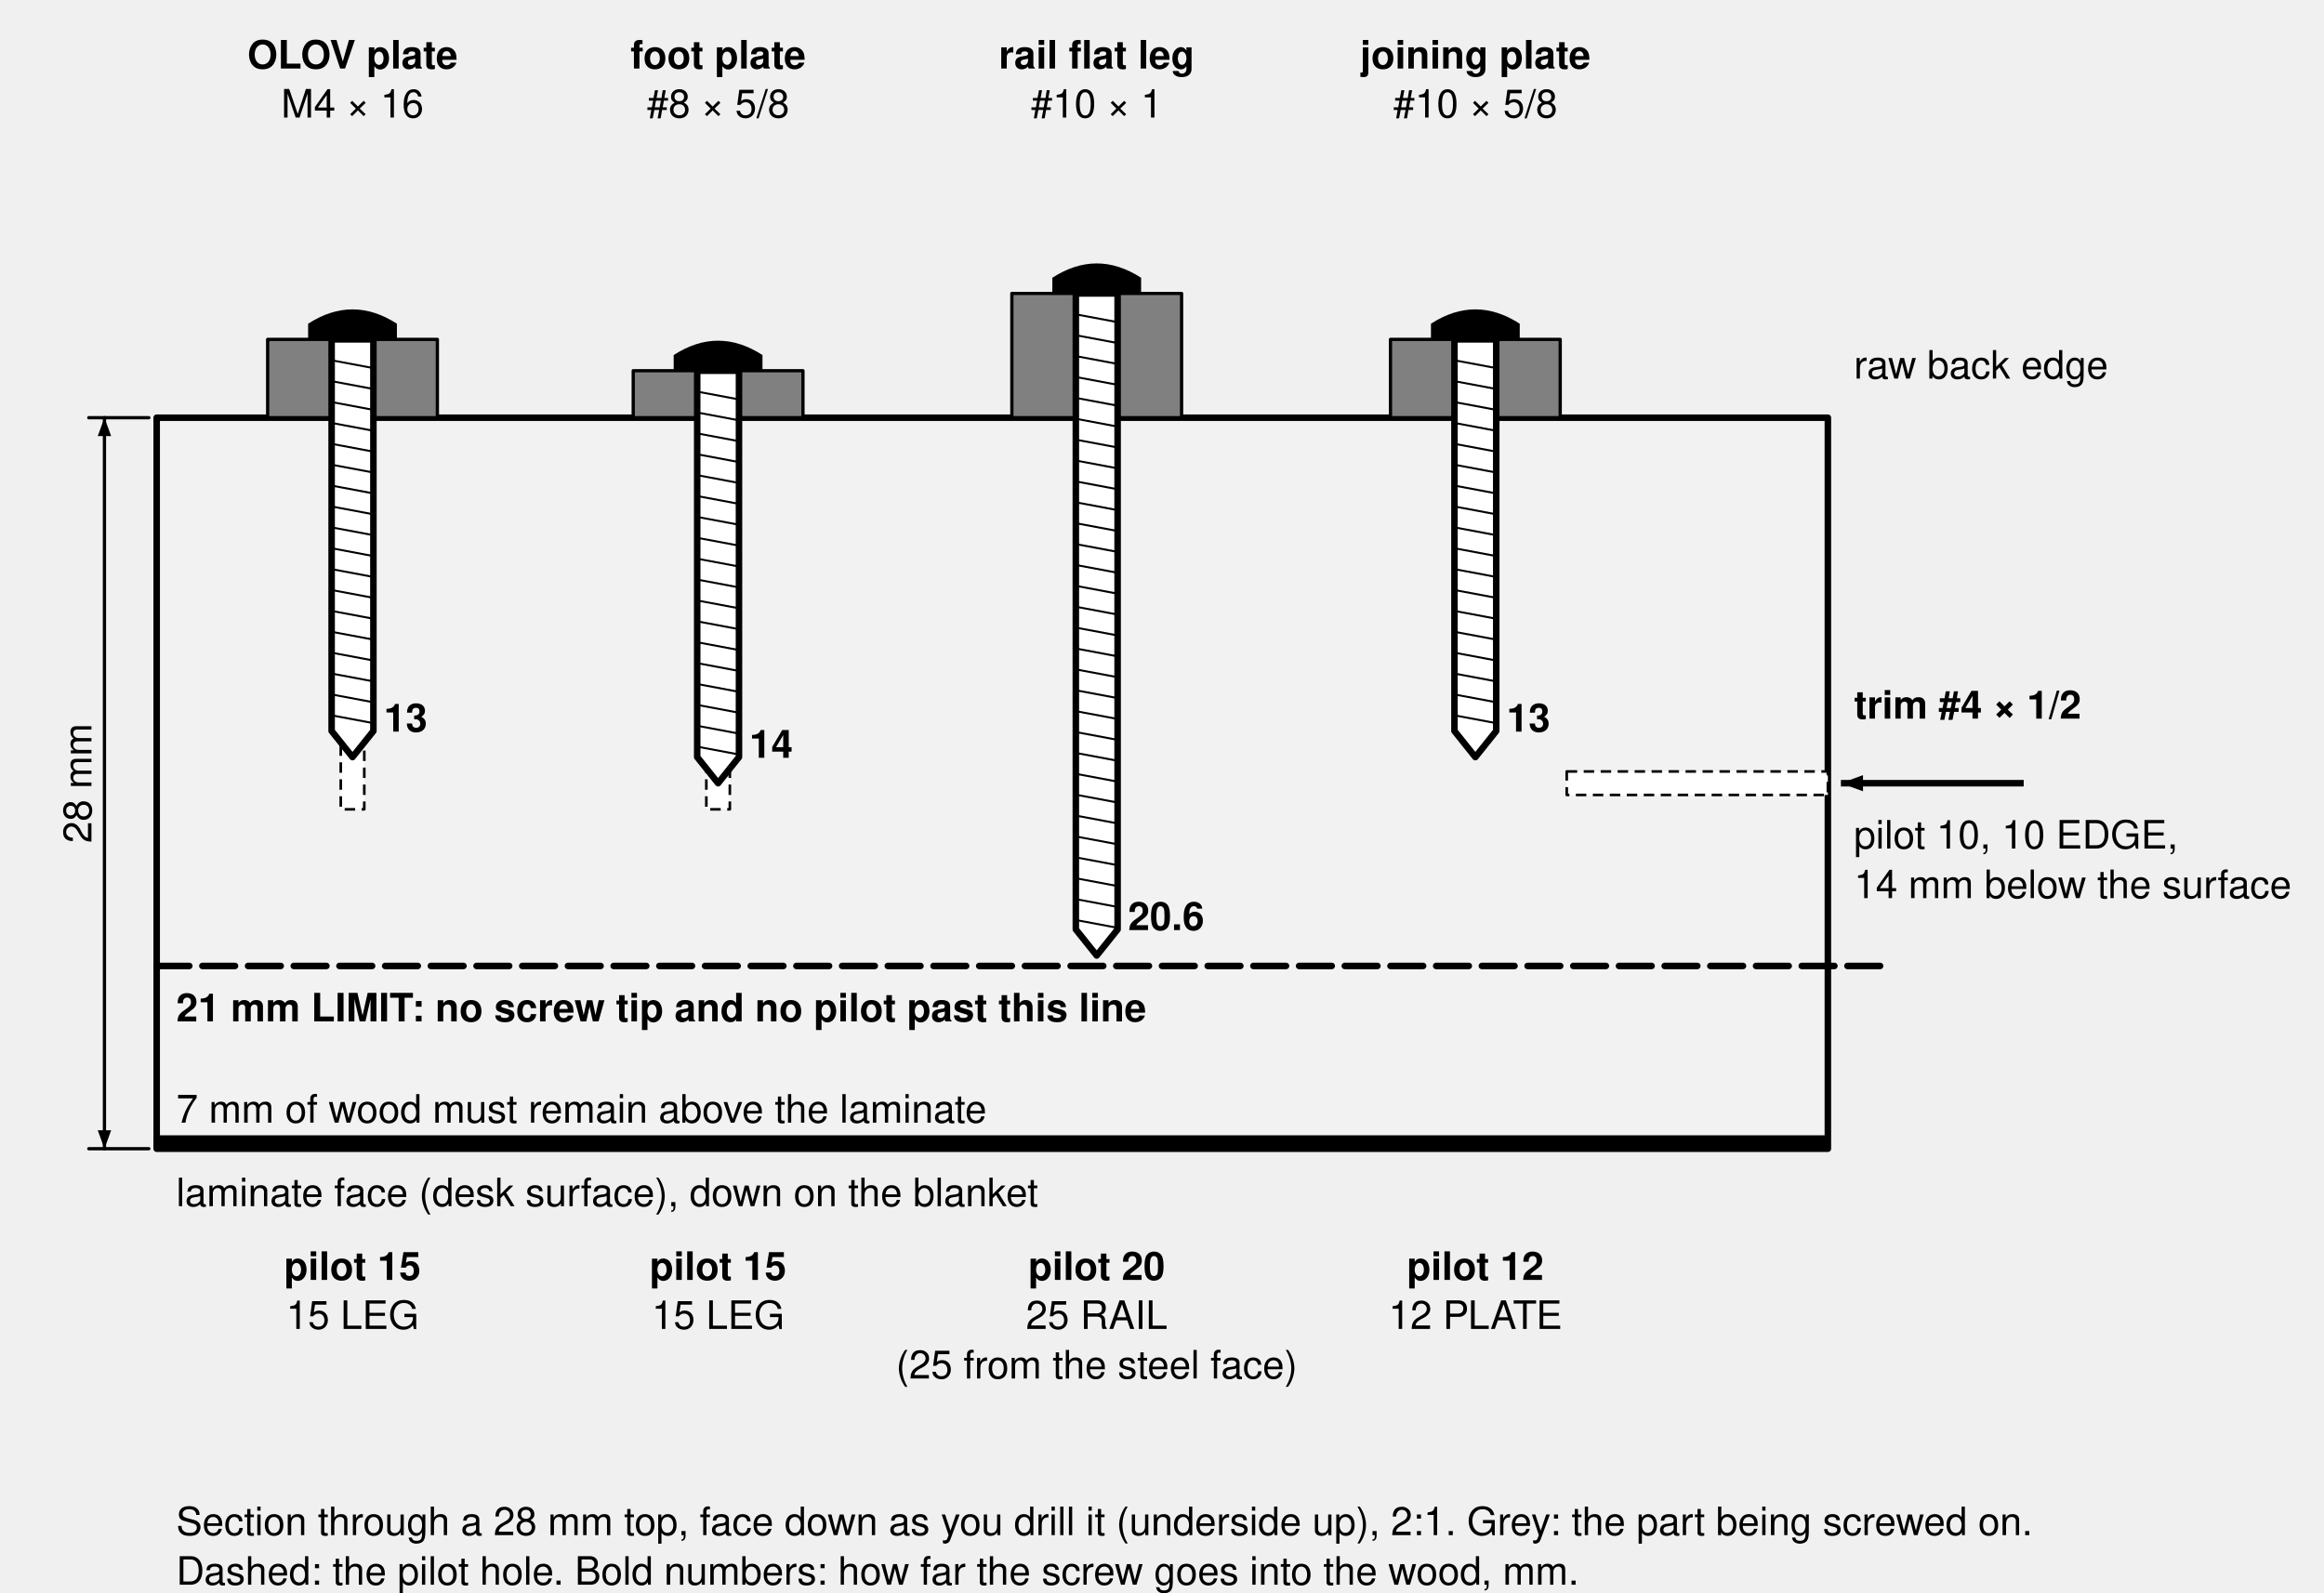
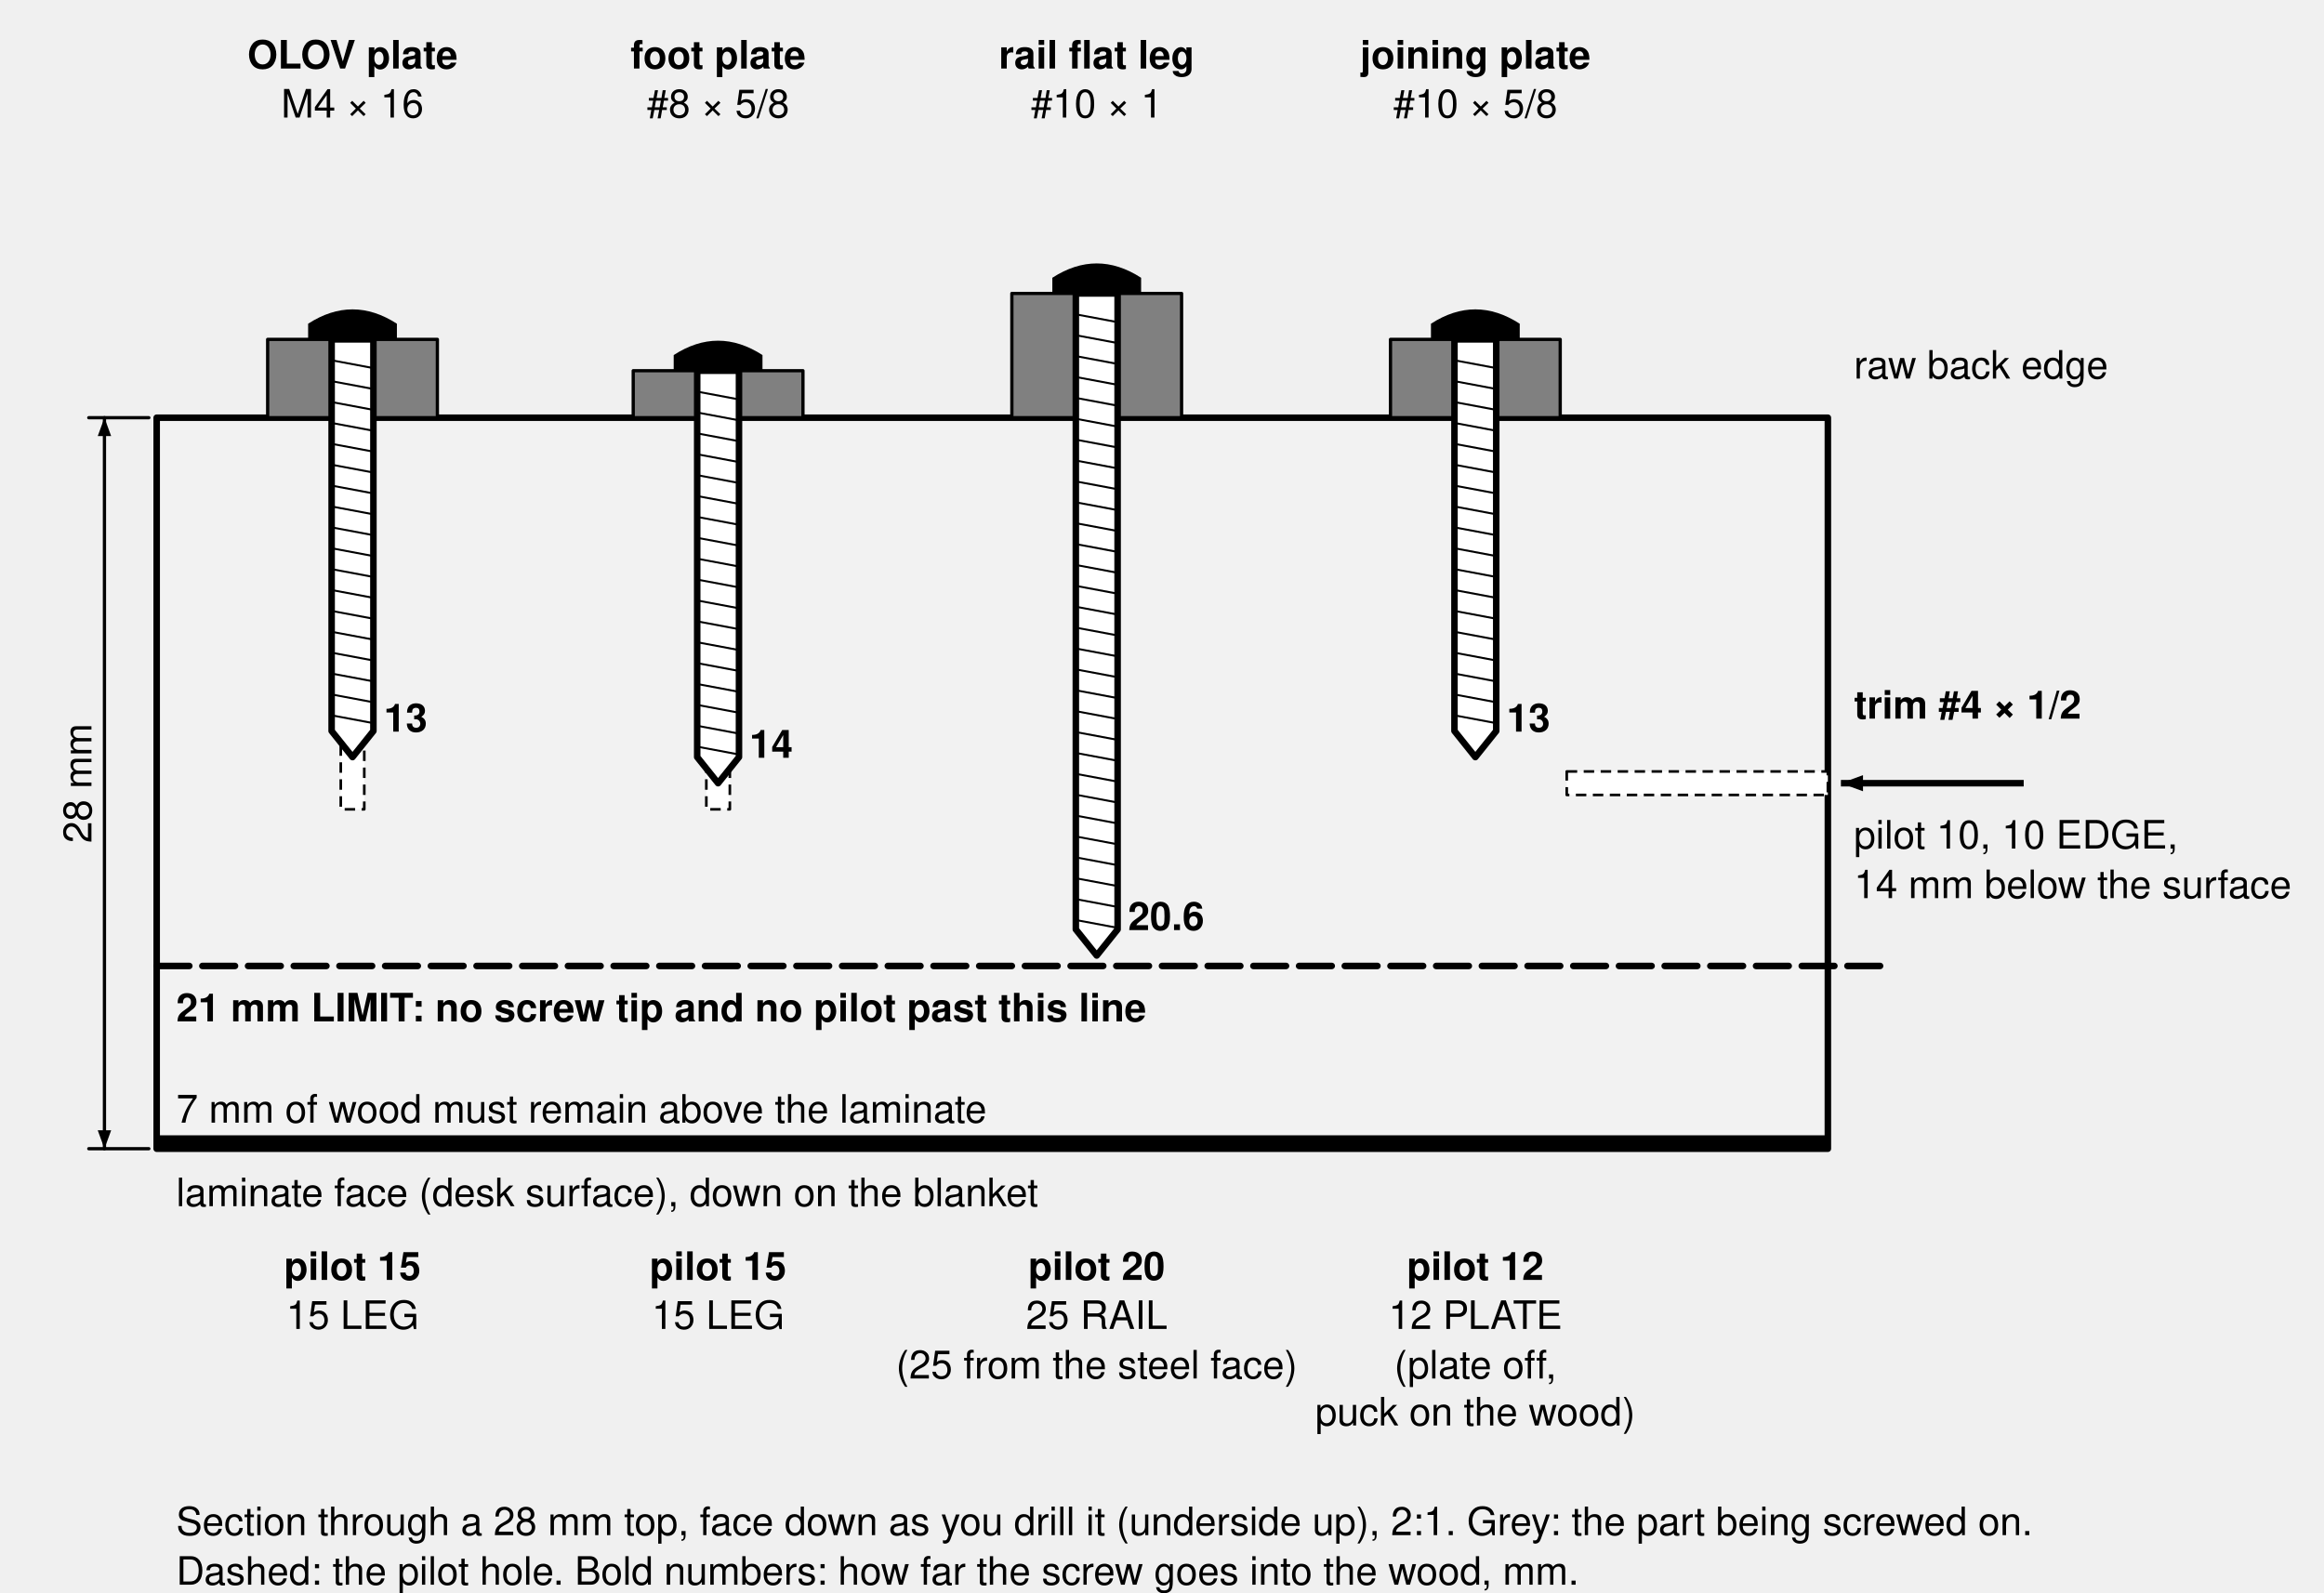
<svg xmlns="http://www.w3.org/2000/svg" viewBox="0 0 178 122" width="178mm" height="122mm" class="fig">
  <polygon points="12,32 140,32 140,88 12,88" fill="#f2f2f2" stroke="#000" stroke-width="0.5" stroke-linejoin="round" />
  <polygon points="12,87.1 140,87.1 140,88 12,88" fill="#000" stroke="#000" stroke-width="0.25" stroke-linejoin="round" />
  <line x1="12" y1="74" x2="144" y2="74" stroke="#000" stroke-width="0.5" stroke-dasharray="2.5 1" stroke-linecap="round" />
  <text x="13.5" y="77.2" font-family="Helvetica, Arial, sans-serif" font-size="3.0" text-anchor="start" dominant-baseline="middle" font-weight="bold" fill="#000">21 mm LIMIT: no screw tip and no pilot past this line</text>
  <text x="13.5" y="85" font-family="Helvetica, Arial, sans-serif" font-size="3.0" text-anchor="start" dominant-baseline="middle" font-weight="normal" fill="#000">7 mm of wood must remain above the laminate</text>
  <text x="13.5" y="91.4" font-family="Helvetica, Arial, sans-serif" font-size="3.0" text-anchor="start" dominant-baseline="middle" font-weight="normal" fill="#000">laminate face (desk surface), down on the blanket</text>
  <line x1="11.4" y1="88" x2="6.8" y2="88" stroke="#000" stroke-width="0.25" stroke-linecap="round" />
  <line x1="11.4" y1="32" x2="6.8" y2="32" stroke="#000" stroke-width="0.25" stroke-linecap="round" />
  <line x1="8" y1="88" x2="8" y2="32" stroke="#000" stroke-width="0.25" stroke-linecap="round" />
  <polygon points="8,88 7.486,86.591 8.514,86.591" fill="#000" />
  <polygon points="8,32 8.514,33.409 7.486,33.409" fill="#000" />
  <text x="6" y="60" font-family="Helvetica, Arial, sans-serif" font-size="3.0" text-anchor="middle" dominant-baseline="middle" font-weight="normal" fill="#000" transform="rotate(-90.0 6 60)">28 mm</text>
  <polygon points="20.5,26 33.5,26 33.5,32 20.5,32" fill="#808080" stroke="#000" stroke-width="0.25" stroke-linejoin="round" />
  <polygon points="26.1,32 27.9,32 27.9,62 26.1,62" fill="#fff" stroke="#000" stroke-width="0.2" stroke-dasharray="0.8 0.5" stroke-linejoin="round" />
  <polygon points="25.4,26 28.6,26 28.6,56 27,58 25.4,56" fill="#fff" stroke="#000" stroke-width="0.5" stroke-linejoin="round" />
  <line x1="25.4" y1="27.6" x2="28.6" y2="28.2" stroke="#000" stroke-width="0.15" stroke-linecap="round" />
  <line x1="25.4" y1="29.2" x2="28.6" y2="29.8" stroke="#000" stroke-width="0.15" stroke-linecap="round" />
  <line x1="25.4" y1="30.8" x2="28.6" y2="31.4" stroke="#000" stroke-width="0.15" stroke-linecap="round" />
  <line x1="25.4" y1="32.4" x2="28.6" y2="33" stroke="#000" stroke-width="0.15" stroke-linecap="round" />
  <line x1="25.4" y1="34" x2="28.6" y2="34.6" stroke="#000" stroke-width="0.15" stroke-linecap="round" />
  <line x1="25.4" y1="35.6" x2="28.6" y2="36.2" stroke="#000" stroke-width="0.15" stroke-linecap="round" />
  <line x1="25.4" y1="37.2" x2="28.6" y2="37.8" stroke="#000" stroke-width="0.15" stroke-linecap="round" />
  <line x1="25.4" y1="38.8" x2="28.6" y2="39.4" stroke="#000" stroke-width="0.15" stroke-linecap="round" />
  <line x1="25.4" y1="40.4" x2="28.6" y2="41" stroke="#000" stroke-width="0.15" stroke-linecap="round" />
  <line x1="25.4" y1="42" x2="28.6" y2="42.6" stroke="#000" stroke-width="0.15" stroke-linecap="round" />
  <line x1="25.4" y1="43.6" x2="28.6" y2="44.2" stroke="#000" stroke-width="0.15" stroke-linecap="round" />
  <line x1="25.4" y1="45.2" x2="28.6" y2="45.8" stroke="#000" stroke-width="0.15" stroke-linecap="round" />
  <line x1="25.4" y1="46.8" x2="28.6" y2="47.4" stroke="#000" stroke-width="0.15" stroke-linecap="round" />
  <line x1="25.4" y1="48.4" x2="28.6" y2="49" stroke="#000" stroke-width="0.15" stroke-linecap="round" />
  <line x1="25.4" y1="50" x2="28.6" y2="50.6" stroke="#000" stroke-width="0.15" stroke-linecap="round" />
  <line x1="25.4" y1="51.6" x2="28.6" y2="52.2" stroke="#000" stroke-width="0.15" stroke-linecap="round" />
  <line x1="25.4" y1="53.2" x2="28.6" y2="53.8" stroke="#000" stroke-width="0.15" stroke-linecap="round" />
  <line x1="25.4" y1="54.8" x2="28.6" y2="55.4" stroke="#000" stroke-width="0.15" stroke-linecap="round" />
  <path d="M 23.6 26 v -1.2 q 3.4 -2.2 6.8 0 v 1.2 z" fill="#000" />
  <text x="27" y="4.2" font-family="Helvetica, Arial, sans-serif" font-size="3.0" text-anchor="middle" dominant-baseline="middle" font-weight="bold" fill="#000">OLOV plate</text>
  <text x="27" y="8" font-family="Helvetica, Arial, sans-serif" font-size="3.0" text-anchor="middle" dominant-baseline="middle" font-weight="normal" fill="#000">M4 × 16</text>
  <text x="29.4" y="55" font-family="Helvetica, Arial, sans-serif" font-size="3.0" text-anchor="start" dominant-baseline="middle" font-weight="bold" fill="#000">13</text>
  <text x="27" y="97" font-family="Helvetica, Arial, sans-serif" font-size="3.0" text-anchor="middle" dominant-baseline="middle" font-weight="bold" fill="#000">pilot 15</text>
  <text x="27" y="100.8" font-family="Helvetica, Arial, sans-serif" font-size="3.0" text-anchor="middle" dominant-baseline="middle" font-weight="normal" fill="#000">15 LEG</text>
  <polygon points="48.5,28.4 61.5,28.4 61.5,32 48.5,32" fill="#808080" stroke="#000" stroke-width="0.25" stroke-linejoin="round" />
  <polygon points="54.1,32 55.9,32 55.9,62 54.1,62" fill="#fff" stroke="#000" stroke-width="0.2" stroke-dasharray="0.8 0.5" stroke-linejoin="round" />
  <polygon points="53.4,28.4 56.6,28.4 56.6,58 55,60 53.4,58" fill="#fff" stroke="#000" stroke-width="0.5" stroke-linejoin="round" />
  <line x1="53.4" y1="30" x2="56.6" y2="30.6" stroke="#000" stroke-width="0.15" stroke-linecap="round" />
  <line x1="53.4" y1="31.6" x2="56.6" y2="32.2" stroke="#000" stroke-width="0.15" stroke-linecap="round" />
  <line x1="53.4" y1="33.2" x2="56.6" y2="33.8" stroke="#000" stroke-width="0.15" stroke-linecap="round" />
  <line x1="53.4" y1="34.8" x2="56.6" y2="35.4" stroke="#000" stroke-width="0.15" stroke-linecap="round" />
  <line x1="53.4" y1="36.4" x2="56.6" y2="37" stroke="#000" stroke-width="0.15" stroke-linecap="round" />
  <line x1="53.4" y1="38" x2="56.6" y2="38.6" stroke="#000" stroke-width="0.15" stroke-linecap="round" />
  <line x1="53.4" y1="39.6" x2="56.6" y2="40.2" stroke="#000" stroke-width="0.15" stroke-linecap="round" />
  <line x1="53.4" y1="41.2" x2="56.6" y2="41.8" stroke="#000" stroke-width="0.15" stroke-linecap="round" />
  <line x1="53.4" y1="42.8" x2="56.6" y2="43.4" stroke="#000" stroke-width="0.15" stroke-linecap="round" />
  <line x1="53.4" y1="44.4" x2="56.6" y2="45" stroke="#000" stroke-width="0.15" stroke-linecap="round" />
  <line x1="53.4" y1="46" x2="56.6" y2="46.6" stroke="#000" stroke-width="0.15" stroke-linecap="round" />
  <line x1="53.4" y1="47.6" x2="56.6" y2="48.2" stroke="#000" stroke-width="0.15" stroke-linecap="round" />
  <line x1="53.4" y1="49.2" x2="56.6" y2="49.8" stroke="#000" stroke-width="0.15" stroke-linecap="round" />
  <line x1="53.4" y1="50.8" x2="56.6" y2="51.4" stroke="#000" stroke-width="0.15" stroke-linecap="round" />
  <line x1="53.4" y1="52.4" x2="56.6" y2="53" stroke="#000" stroke-width="0.15" stroke-linecap="round" />
  <line x1="53.4" y1="54" x2="56.6" y2="54.6" stroke="#000" stroke-width="0.15" stroke-linecap="round" />
  <line x1="53.4" y1="55.6" x2="56.6" y2="56.2" stroke="#000" stroke-width="0.15" stroke-linecap="round" />
  <line x1="53.4" y1="57.2" x2="56.6" y2="57.8" stroke="#000" stroke-width="0.15" stroke-linecap="round" />
  <path d="M 51.6 28.4 v -1.2 q 3.4 -2.2 6.8 0 v 1.2 z" fill="#000" />
  <text x="55" y="4.2" font-family="Helvetica, Arial, sans-serif" font-size="3.0" text-anchor="middle" dominant-baseline="middle" font-weight="bold" fill="#000">foot plate</text>
  <text x="55" y="8" font-family="Helvetica, Arial, sans-serif" font-size="3.0" text-anchor="middle" dominant-baseline="middle" font-weight="normal" fill="#000">#8 × 5/8</text>
  <text x="57.4" y="57" font-family="Helvetica, Arial, sans-serif" font-size="3.0" text-anchor="start" dominant-baseline="middle" font-weight="bold" fill="#000">14</text>
  <text x="55" y="97" font-family="Helvetica, Arial, sans-serif" font-size="3.0" text-anchor="middle" dominant-baseline="middle" font-weight="bold" fill="#000">pilot 15</text>
  <text x="55" y="100.8" font-family="Helvetica, Arial, sans-serif" font-size="3.0" text-anchor="middle" dominant-baseline="middle" font-weight="normal" fill="#000">15 LEG</text>
  <polygon points="77.5,22.48 90.5,22.48 90.5,32 77.5,32" fill="#808080" stroke="#000" stroke-width="0.25" stroke-linejoin="round" />
  <polygon points="83.1,32 84.9,32 84.9,72 83.1,72" fill="#fff" stroke="#000" stroke-width="0.2" stroke-dasharray="0.8 0.5" stroke-linejoin="round" />
  <polygon points="82.4,22.48 85.6,22.48 85.6,71.2 84,73.2 82.4,71.2" fill="#fff" stroke="#000" stroke-width="0.5" stroke-linejoin="round" />
  <line x1="82.4" y1="24.08" x2="85.6" y2="24.68" stroke="#000" stroke-width="0.15" stroke-linecap="round" />
  <line x1="82.4" y1="25.68" x2="85.6" y2="26.28" stroke="#000" stroke-width="0.15" stroke-linecap="round" />
  <line x1="82.4" y1="27.28" x2="85.6" y2="27.88" stroke="#000" stroke-width="0.15" stroke-linecap="round" />
  <line x1="82.4" y1="28.88" x2="85.6" y2="29.48" stroke="#000" stroke-width="0.15" stroke-linecap="round" />
  <line x1="82.4" y1="30.48" x2="85.6" y2="31.08" stroke="#000" stroke-width="0.15" stroke-linecap="round" />
  <line x1="82.4" y1="32.08" x2="85.6" y2="32.68" stroke="#000" stroke-width="0.15" stroke-linecap="round" />
  <line x1="82.4" y1="33.68" x2="85.6" y2="34.28" stroke="#000" stroke-width="0.15" stroke-linecap="round" />
  <line x1="82.4" y1="35.28" x2="85.6" y2="35.88" stroke="#000" stroke-width="0.15" stroke-linecap="round" />
  <line x1="82.4" y1="36.88" x2="85.6" y2="37.48" stroke="#000" stroke-width="0.15" stroke-linecap="round" />
  <line x1="82.4" y1="38.48" x2="85.6" y2="39.08" stroke="#000" stroke-width="0.15" stroke-linecap="round" />
  <line x1="82.4" y1="40.08" x2="85.6" y2="40.68" stroke="#000" stroke-width="0.15" stroke-linecap="round" />
  <line x1="82.4" y1="41.68" x2="85.6" y2="42.28" stroke="#000" stroke-width="0.15" stroke-linecap="round" />
  <line x1="82.4" y1="43.28" x2="85.6" y2="43.88" stroke="#000" stroke-width="0.15" stroke-linecap="round" />
  <line x1="82.4" y1="44.88" x2="85.6" y2="45.48" stroke="#000" stroke-width="0.15" stroke-linecap="round" />
  <line x1="82.4" y1="46.48" x2="85.6" y2="47.08" stroke="#000" stroke-width="0.15" stroke-linecap="round" />
  <line x1="82.4" y1="48.08" x2="85.6" y2="48.68" stroke="#000" stroke-width="0.15" stroke-linecap="round" />
  <line x1="82.4" y1="49.68" x2="85.6" y2="50.28" stroke="#000" stroke-width="0.15" stroke-linecap="round" />
  <line x1="82.4" y1="51.28" x2="85.6" y2="51.88" stroke="#000" stroke-width="0.15" stroke-linecap="round" />
  <line x1="82.4" y1="52.88" x2="85.6" y2="53.48" stroke="#000" stroke-width="0.15" stroke-linecap="round" />
  <line x1="82.4" y1="54.48" x2="85.6" y2="55.08" stroke="#000" stroke-width="0.15" stroke-linecap="round" />
  <line x1="82.4" y1="56.08" x2="85.6" y2="56.68" stroke="#000" stroke-width="0.15" stroke-linecap="round" />
  <line x1="82.4" y1="57.68" x2="85.6" y2="58.28" stroke="#000" stroke-width="0.15" stroke-linecap="round" />
  <line x1="82.4" y1="59.28" x2="85.6" y2="59.88" stroke="#000" stroke-width="0.15" stroke-linecap="round" />
  <line x1="82.4" y1="60.88" x2="85.6" y2="61.48" stroke="#000" stroke-width="0.15" stroke-linecap="round" />
  <line x1="82.4" y1="62.48" x2="85.6" y2="63.08" stroke="#000" stroke-width="0.15" stroke-linecap="round" />
  <line x1="82.4" y1="64.08" x2="85.6" y2="64.68" stroke="#000" stroke-width="0.15" stroke-linecap="round" />
  <line x1="82.4" y1="65.68" x2="85.6" y2="66.28" stroke="#000" stroke-width="0.15" stroke-linecap="round" />
  <line x1="82.4" y1="67.28" x2="85.6" y2="67.88" stroke="#000" stroke-width="0.15" stroke-linecap="round" />
  <line x1="82.4" y1="68.88" x2="85.6" y2="69.48" stroke="#000" stroke-width="0.15" stroke-linecap="round" />
  <line x1="82.4" y1="70.48" x2="85.6" y2="71.08" stroke="#000" stroke-width="0.15" stroke-linecap="round" />
  <path d="M 80.6 22.48 v -1.2 q 3.4 -2.2 6.8 0 v 1.2 z" fill="#000" />
  <text x="84" y="4.2" font-family="Helvetica, Arial, sans-serif" font-size="3.0" text-anchor="middle" dominant-baseline="middle" font-weight="bold" fill="#000">rail flat leg</text>
  <text x="84" y="8" font-family="Helvetica, Arial, sans-serif" font-size="3.0" text-anchor="middle" dominant-baseline="middle" font-weight="normal" fill="#000">#10 × 1</text>
  <text x="86.4" y="70.2" font-family="Helvetica, Arial, sans-serif" font-size="3.0" text-anchor="start" dominant-baseline="middle" font-weight="bold" fill="#000">20.6</text>
  <text x="84" y="97" font-family="Helvetica, Arial, sans-serif" font-size="3.0" text-anchor="middle" dominant-baseline="middle" font-weight="bold" fill="#000">pilot 20</text>
  <text x="84" y="100.8" font-family="Helvetica, Arial, sans-serif" font-size="3.0" text-anchor="middle" dominant-baseline="middle" font-weight="normal" fill="#000">25 RAIL</text>
  <polygon points="106.5,26 119.5,26 119.5,32 106.5,32" fill="#808080" stroke="#000" stroke-width="0.25" stroke-linejoin="round" />
  <polygon points="112.1,32 113.9,32 113.9,56 112.1,56" fill="#fff" stroke="#000" stroke-width="0.2" stroke-dasharray="0.8 0.5" stroke-linejoin="round" />
  <polygon points="111.4,26 114.6,26 114.6,56 113,58 111.4,56" fill="#fff" stroke="#000" stroke-width="0.5" stroke-linejoin="round" />
  <line x1="111.4" y1="27.6" x2="114.6" y2="28.2" stroke="#000" stroke-width="0.15" stroke-linecap="round" />
  <line x1="111.4" y1="29.2" x2="114.6" y2="29.8" stroke="#000" stroke-width="0.15" stroke-linecap="round" />
  <line x1="111.4" y1="30.8" x2="114.6" y2="31.4" stroke="#000" stroke-width="0.15" stroke-linecap="round" />
  <line x1="111.4" y1="32.4" x2="114.6" y2="33" stroke="#000" stroke-width="0.15" stroke-linecap="round" />
  <line x1="111.4" y1="34" x2="114.6" y2="34.6" stroke="#000" stroke-width="0.15" stroke-linecap="round" />
  <line x1="111.4" y1="35.6" x2="114.6" y2="36.2" stroke="#000" stroke-width="0.15" stroke-linecap="round" />
  <line x1="111.4" y1="37.2" x2="114.6" y2="37.8" stroke="#000" stroke-width="0.15" stroke-linecap="round" />
  <line x1="111.4" y1="38.8" x2="114.6" y2="39.4" stroke="#000" stroke-width="0.15" stroke-linecap="round" />
  <line x1="111.4" y1="40.4" x2="114.6" y2="41" stroke="#000" stroke-width="0.15" stroke-linecap="round" />
  <line x1="111.4" y1="42" x2="114.6" y2="42.6" stroke="#000" stroke-width="0.15" stroke-linecap="round" />
  <line x1="111.4" y1="43.6" x2="114.6" y2="44.2" stroke="#000" stroke-width="0.15" stroke-linecap="round" />
  <line x1="111.4" y1="45.2" x2="114.6" y2="45.8" stroke="#000" stroke-width="0.15" stroke-linecap="round" />
  <line x1="111.4" y1="46.8" x2="114.6" y2="47.4" stroke="#000" stroke-width="0.15" stroke-linecap="round" />
  <line x1="111.4" y1="48.4" x2="114.6" y2="49" stroke="#000" stroke-width="0.15" stroke-linecap="round" />
  <line x1="111.4" y1="50" x2="114.6" y2="50.6" stroke="#000" stroke-width="0.15" stroke-linecap="round" />
  <line x1="111.4" y1="51.6" x2="114.6" y2="52.2" stroke="#000" stroke-width="0.15" stroke-linecap="round" />
  <line x1="111.4" y1="53.2" x2="114.6" y2="53.8" stroke="#000" stroke-width="0.15" stroke-linecap="round" />
  <line x1="111.4" y1="54.8" x2="114.6" y2="55.4" stroke="#000" stroke-width="0.15" stroke-linecap="round" />
  <path d="M 109.6 26 v -1.2 q 3.4 -2.2 6.8 0 v 1.2 z" fill="#000" />
  <text x="113" y="4.2" font-family="Helvetica, Arial, sans-serif" font-size="3.0" text-anchor="middle" dominant-baseline="middle" font-weight="bold" fill="#000">joining plate</text>
  <text x="113" y="8" font-family="Helvetica, Arial, sans-serif" font-size="3.0" text-anchor="middle" dominant-baseline="middle" font-weight="normal" fill="#000">#10 × 5/8</text>
  <text x="115.4" y="55" font-family="Helvetica, Arial, sans-serif" font-size="3.0" text-anchor="start" dominant-baseline="middle" font-weight="bold" fill="#000">13</text>
  <text x="113" y="97" font-family="Helvetica, Arial, sans-serif" font-size="3.0" text-anchor="middle" dominant-baseline="middle" font-weight="bold" fill="#000">pilot 12</text>
  <text x="113" y="100.8" font-family="Helvetica, Arial, sans-serif" font-size="3.0" text-anchor="middle" dominant-baseline="middle" font-weight="normal" fill="#000">12 PLATE</text>
  <text x="84" y="104.6" font-family="Helvetica, Arial, sans-serif" font-size="3.0" text-anchor="middle" dominant-baseline="middle" font-weight="normal" fill="#000">(25 from the steel face)</text>
+   <text x="113" y="104.6" font-family="Helvetica, Arial, sans-serif" font-size="3.0" text-anchor="middle" dominant-baseline="middle" font-weight="normal" fill="#000">(plate off,</text>
+   <text x="113" y="108.2" font-family="Helvetica, Arial, sans-serif" font-size="3.0" text-anchor="middle" dominant-baseline="middle" font-weight="normal" fill="#000">puck on the wood)</text>
  <polygon points="120,59.1 140,59.1 140,60.9 120,60.9" fill="#fff" stroke="#000" stroke-width="0.2" stroke-dasharray="0.8 0.5" stroke-linejoin="round" />
  <line x1="155" y1="60" x2="141" y2="60" stroke="#000" stroke-width="0.5" />
  <polygon points="141,60 142.691,59.383 142.691,60.617" fill="#000" />
  <text x="142" y="54" font-family="Helvetica, Arial, sans-serif" font-size="3.0" text-anchor="start" dominant-baseline="middle" font-weight="bold" fill="#000">trim #4 × 1/2</text>
  <text x="142" y="64" font-family="Helvetica, Arial, sans-serif" font-size="3.0" text-anchor="start" dominant-baseline="middle" font-weight="normal" fill="#000">pilot 10, 10 EDGE,</text>
  <text x="142" y="67.8" font-family="Helvetica, Arial, sans-serif" font-size="3.0" text-anchor="start" dominant-baseline="middle" font-weight="normal" fill="#000">14 mm below the surface</text>
  <text x="142" y="28" font-family="Helvetica, Arial, sans-serif" font-size="3.0" text-anchor="start" dominant-baseline="middle" font-weight="normal" fill="#000">raw back edge</text>
  <text x="13.5" y="116.6" font-family="Helvetica, Arial, sans-serif" font-size="3.0" text-anchor="start" dominant-baseline="middle" font-weight="normal" fill="#000">Section through a 28 mm top, face down as you drill it (underside up), 2:1. Grey: the part being screwed on.</text>
  <text x="13.5" y="120.4" font-family="Helvetica, Arial, sans-serif" font-size="3.0" text-anchor="start" dominant-baseline="middle" font-weight="normal" fill="#000">Dashed: the pilot hole. Bold numbers: how far the screw goes into the wood, mm.</text>
</svg>
